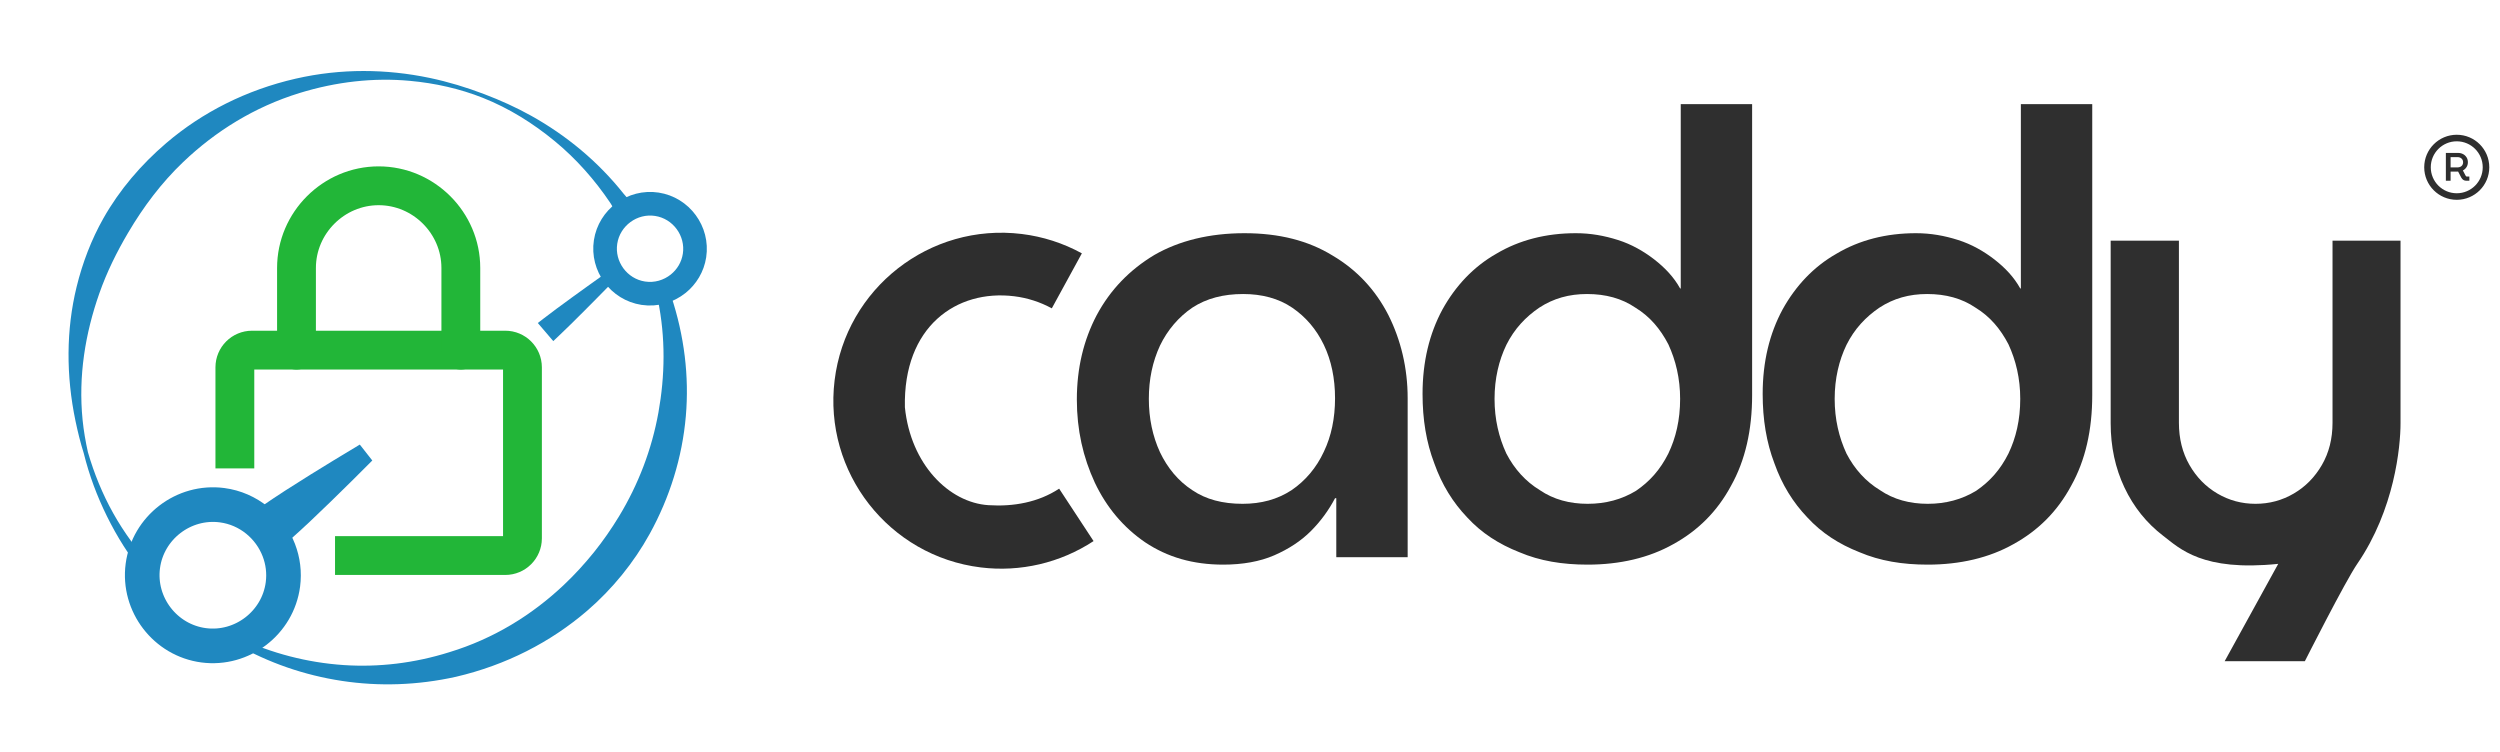
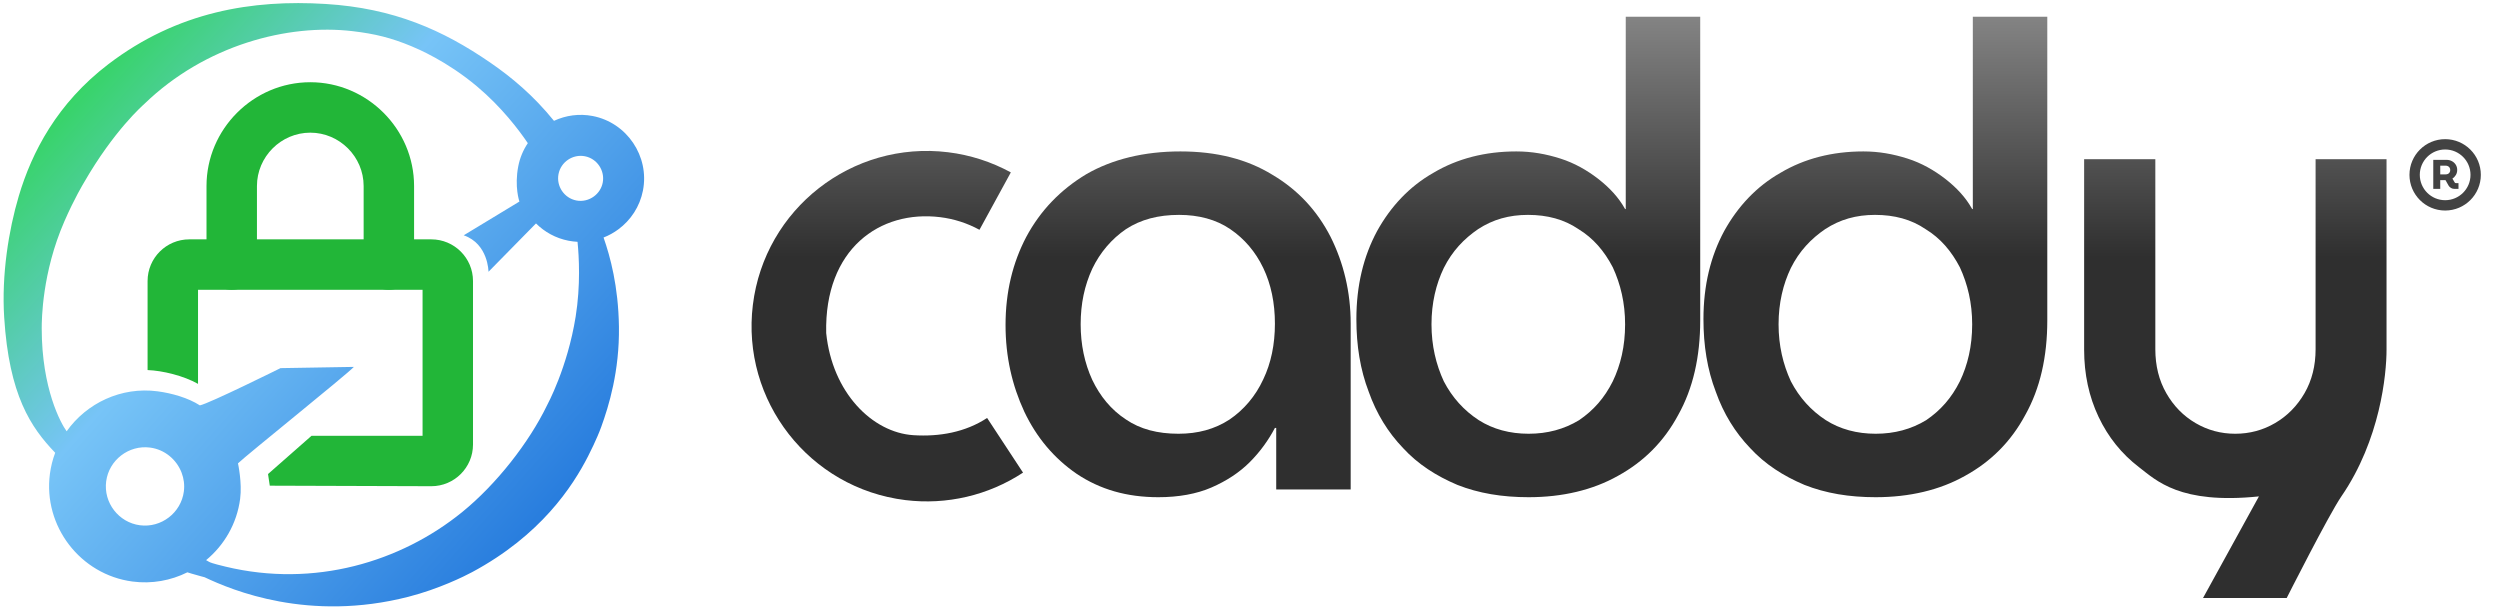
- <svg xmlns="http://www.w3.org/2000/svg" width="100%" height="100%" viewBox="0 0 379 114" version="1.1" xml:space="preserve" style="fill-rule:evenodd;clip-rule:evenodd;stroke-linecap:round;stroke-linejoin:round;">
-   <g transform="matrix(1,0,0,1,-35.5985,-67.948)">
-     <g transform="matrix(1.16548,0,0,1.10195,-124,-68.27)">
-       <g id="Light-Logo" transform="matrix(0.858013,0,0,0.907485,-3243.42,-1469.17)">
-         <g id="Logo" transform="matrix(1,0,0,1,21.4759,36.7359)">
-           <g id="Icon">
-             <g>
-               <g transform="matrix(-0.191794,-0.715786,0.715786,-0.191794,4329.14,4673.64)">
-                 <path d="M3901.56,610.734C3893.53,610.261 3886.06,608.1 3879.2,604.877C3872.24,601.608 3866.04,597.093 3860.8,591.633C3858.71,589.457 3856.76,587.149 3854.97,584.709C3853.2,582.281 3851.57,579.733 3850.13,577.066C3845.89,569.224 3843.21,560.381 3842.89,550.868C3842.57,543.321 3843.64,536.055 3845.94,529.307C3848.37,522.203 3852.08,515.696 3856.83,510.049L3855.79,509.095C3850.39,514.54 3846.02,520.981 3842.9,528.125C3839.84,535.125 3838.03,542.781 3837.68,550.868C3837.34,561.391 3839.51,571.425 3843.79,580.306C3845.27,583.38 3847.03,586.304 3849.01,589.049C3851.01,591.806 3853.24,594.39 3855.69,596.742C3861.75,602.568 3869,607.19 3877.03,610.1C3884.66,612.867 3892.96,614.059 3901.56,613.552L3901.56,610.734Z" style="fill:rgb(31,136,192);" />
+ <svg xmlns="http://www.w3.org/2000/svg" width="100%" height="100%" viewBox="0 0 603 147" version="1.1" xml:space="preserve" style="fill-rule:evenodd;clip-rule:evenodd;">
+   <g transform="matrix(1,0,0,1,-2109,-214)">
+     <g transform="matrix(1.425249,0,0,1.426471,318.5847,2.205882)">
+       <g id="Caddy-inline-gradient-light" transform="matrix(1.357373,0,0,1.282277,1067.407,-23.01164)">
+         <g id="Icon" transform="matrix(0.786336,0,0,0.831674,-2947.914,-1302.785)">
+           <g id="World-ring" transform="matrix(-0.191794,-0.715786,0.715786,-0.191794,4329.141,4673.636)">
+             <path d="M3884.774,489.675C3891.351,486.051 3899.199,483.321 3915.611,486.637C3924.523,488.438 3933.311,492.354 3939.855,496.371C3948.178,501.481 3956.898,509.424 3962.141,522.185C3969.229,539.435 3967.519,555.618 3962.553,570.425C3957.908,584.276 3950.667,593.213 3941.347,601.174C3937.098,604.804 3932.186,608.271 3925.755,611.14C3926.236,613.866 3925.899,616.755 3924.607,619.41C3921.343,626.113 3913.141,628.942 3906.439,625.678C3903.269,624.134 3900.96,621.491 3899.756,618.42C3899.317,617.301 3899.026,616.126 3898.893,614.927C3894.586,615.247 3888.008,615.288 3879.625,613.17C3870.403,610.841 3863.775,606.675 3859.892,603.965C3857.593,602.361 3854.954,599.979 3854.544,599.61C3849.166,594.755 3840.83,585.463 3837.015,569.227C3836.572,567.34 3835.378,561.377 3835.452,554.692C3835.692,532.728 3846.508,518.676 3850.779,513.654C3850.806,513.622 3851.363,512.592 3852.24,511.176C3852.413,510.897 3852.583,510.628 3852.746,510.373C3851.965,506.515 3852.275,502.402 3853.879,498.524C3858.185,488.12 3870.29,483.102 3880.695,487.408C3882.166,488.016 3883.53,488.781 3884.774,489.675ZM3922.59,604.499C3925.735,603.411 3931.434,601.121 3937.116,597.152C3944.094,592.277 3948.263,586.859 3949.067,585.815C3951.933,582.091 3953.649,578.973 3955.419,574.541C3960.606,561.554 3960.74,543.258 3951.928,527.406C3951.757,527.099 3948.157,519.688 3939.033,510.595C3938.841,510.404 3936.304,507.745 3932.085,504.382C3922.729,496.924 3912.945,494.238 3911.235,493.78C3898.742,490.429 3890.487,492.487 3888.581,493.232C3893.289,498.918 3894.808,506.982 3891.812,514.223C3890.622,517.098 3888.737,520.227 3886.558,522.198C3886.42,524.192 3889.79,540.928 3889.79,540.928L3885.982,556.16C3884.824,554.348 3873.59,528.838 3872.463,526.865C3872.463,526.865 3868.236,526.681 3864.996,525.34C3860.044,523.291 3856.312,519.474 3854.225,514.916C3854.065,515.076 3853.903,515.241 3853.739,515.41C3853.533,515.622 3853.264,515.899 3851.809,518.573C3842.45,535.769 3843.094,555.08 3849.961,570.464C3853.834,579.14 3860.655,588.17 3867.342,593.952C3867.407,594.009 3873.942,600.239 3884.06,604.767C3890.29,607.556 3896.346,608.803 3899.449,609.309C3899.644,608.701 3899.884,608.1 3900.171,607.51C3901.388,605.011 3903.292,603.05 3905.548,601.743L3898.187,589.251C3898.187,589.251 3903.963,590.775 3907.096,586.147L3910.987,599.527C3910.987,599.527 3914.298,599.275 3918.339,601.243C3920.007,602.055 3921.436,603.174 3922.59,604.499ZM3914.498,609.129C3912.122,607.971 3909.215,608.975 3908.057,611.351C3907.447,612.604 3907.447,614.005 3907.923,615.219C3908.348,616.305 3909.158,617.246 3910.279,617.792C3912.656,618.949 3915.563,617.946 3916.721,615.57C3917.878,613.194 3916.875,610.286 3914.498,609.129ZM3869.641,514.118C3870.951,514.66 3872.329,514.837 3873.657,514.698C3876.632,514.386 3879.375,512.514 3880.59,509.579C3882.348,505.331 3880.299,500.388 3876.051,498.63C3871.802,496.871 3866.86,498.921 3865.101,503.169C3863.343,507.417 3865.392,512.36 3869.641,514.118Z" style="fill:url(#_Linear1);" />
+           </g>
+           <g id="Padlock" transform="matrix(3.11426,0,0,3.11426,3937.643,1734.957)">
+             <path id="Shackle" d="M9.284,11C9.284,11.709 8.709,12.284 8,12.284C7.291,12.284 6.716,11.709 6.716,11L6.716,7C6.716,4.101 9.101,1.716 12,1.716C14.899,1.716 17.284,4.101 17.284,7L17.284,11C17.284,11.709 16.709,12.284 16,12.284C15.291,12.284 14.716,11.709 14.716,11L14.716,7C14.716,5.51 13.49,4.284 12,4.284C10.51,4.284 9.284,5.51 9.284,7L9.284,11Z" style="fill:rgb(34,182,56);" />
+             <path id="Lock-body" d="M17.716,19.716L17.716,12.284L6.284,12.284L6.284,17.074C5.546,16.656 4.47,16.398 3.716,16.371L3.716,11.838C3.716,10.667 4.667,9.716 5.838,9.716L18.162,9.716C19.333,9.716 20.284,10.667 20.284,11.838L20.284,20.162C20.284,21.333 19.333,22.284 18.162,22.284L9.937,22.257L9.848,21.664L12.06,19.719C13.136,19.719 15.383,19.716 17.716,19.716Z" style="fill:rgb(34,182,56);" />
+           </g>
+         </g>
+         <g id="Wordmark" transform="matrix(1,0,0,1,-12.55006,-2.547609)">
+           <g id="R" transform="matrix(0.426446,0,0,0.451034,-1192.442,-709.4622)">
+             <g transform="matrix(1,0,0,1,-0.10786,0.450801)">
+               <g transform="matrix(12.12467,0,0,12.12467,3862.606,1929.898)">
+                 <path d="M0.061,-0L0.061,-0.7L0.381,-0.7C0.428,-0.7 0.471,-0.69 0.51,-0.669C0.549,-0.648 0.58,-0.62 0.603,-0.583C0.626,-0.547 0.638,-0.504 0.638,-0.456C0.638,-0.411 0.627,-0.371 0.606,-0.335C0.585,-0.3 0.557,-0.271 0.522,-0.249L0.578,-0.154C0.581,-0.149 0.585,-0.146 0.589,-0.143C0.594,-0.14 0.6,-0.139 0.607,-0.139L0.669,-0.139L0.669,-0L0.571,-0C0.541,-0 0.513,-0.007 0.489,-0.022C0.464,-0.036 0.445,-0.055 0.431,-0.078L0.356,-0.211L0.229,-0.211L0.229,-0L0.061,-0ZM0.229,-0.35L0.362,-0.35C0.382,-0.35 0.4,-0.354 0.416,-0.362C0.433,-0.37 0.446,-0.383 0.455,-0.398C0.465,-0.414 0.47,-0.433 0.47,-0.455C0.47,-0.477 0.465,-0.495 0.455,-0.511C0.445,-0.527 0.432,-0.539 0.416,-0.547C0.399,-0.556 0.382,-0.56 0.362,-0.56L0.229,-0.56L0.229,-0.35Z" style="fill:rgb(66,66,66);fill-rule:nonzero;" />
              </g>
-               <g transform="matrix(-0.191794,-0.715786,0.715786,-0.191794,4329.14,4673.64)">
-                 <path d="M3875.69,496.573C3879.62,494.538 3883.8,492.897 3888.2,491.786C3892.49,490.704 3896.96,490.124 3901.56,490.032C3903.82,490.13 3906.03,490.332 3908.21,490.688C3917.13,492.147 3925.19,495.814 3932.31,500.683C3936.13,503.294 3939.59,506.335 3942.81,509.619C3947.09,513.98 3950.89,518.816 3953.85,524.232C3958.2,532.197 3960.96,541.186 3961.32,550.868C3961.61,558.748 3960.46,566.345 3957.88,573.322C3956.09,578.169 3953.7,582.753 3950.66,586.838C3947.22,591.461 3942.96,595.427 3938.27,598.769C3933.66,602.055 3928.53,604.619 3923.09,606.478C3922.37,606.721 3921.6,606.805 3920.93,607.167C3920.42,607.448 3920.14,607.854 3919.69,608.224L3920.37,610.389C3920.98,610.432 3921.47,610.573 3922.07,610.474C3922.86,610.344 3923.55,609.883 3924.28,609.566C3931.99,606.216 3938.82,601.355 3944.57,595.428C3947.02,592.903 3949.25,590.174 3951.31,587.319C3953.59,584.168 3955.66,580.853 3957.43,577.348C3961.47,569.34 3964.01,560.422 3964.36,550.868C3964.74,540.511 3962.66,530.628 3958.48,521.868C3955.57,515.775 3951.72,510.163 3946.95,505.478C3943.37,501.962 3939.26,498.99 3934.84,496.562C3926.88,492.192 3917.87,489.76 3908.37,489.229C3906.12,489.104 3903.86,489.054 3901.56,489.154C3896.87,489.06 3892.3,489.519 3887.89,490.397C3883.3,491.309 3878.89,492.683 3874.71,494.525L3875.69,496.573Z" style="fill:rgb(31,136,192);" />
-               </g>
+               <g transform="matrix(12.12467,0,0,12.12467,3870.895,1929.898)">
+                             </g>
            </g>
-             <g>
-               <g transform="matrix(-3.37109,-0.514565,0.514565,-3.37109,4078.07,1806.88)">
-                 <path d="M22,12C22,10.903 21.097,10 20,10C19.421,10 18.897,10.251 18.53,10.649C18.202,11.006 18,11.481 18,12C18,13.097 18.903,14 20,14C21.097,14 22,13.097 22,12Z" style="fill:none;fill-rule:nonzero;stroke:rgb(31,136,192);stroke-width:1.05px;" />
-               </g>
-               <g transform="matrix(-5.33921,-5.26159,-3.12106,-6.96393,4073.87,1861.55)">
-                 <path d="M10.315,5.333C10.315,5.333 9.748,5.921 9.03,6.673C7.768,7.995 6.054,9.805 6.054,9.805L6.237,9.86C6.237,9.86 8.045,8.077 9.36,6.771C10.107,6.028 10.689,5.444 10.689,5.444L10.315,5.333Z" style="fill:rgb(31,136,192);" />
-               </g>
-             </g>
-             <g id="Padlock" transform="matrix(3.11426,0,0,3.11426,3938.31,1737.25)">
-               <g>
-                 <path d="M9.876,21L18.162,21C18.625,21 19,20.625 19,20.162L19,11.838C19,11.375 18.625,11 18.162,11L5.838,11C5.375,11 5,11.375 5,11.838L5,16.758" style="fill:none;stroke:rgb(34,182,56);stroke-width:1.89px;stroke-linecap:butt;stroke-linejoin:miter;" />
-                 <path d="M8,11L8,7C8,4.806 9.806,3 12,3C14.194,3 16,4.806 16,7L16,11" style="fill:none;fill-rule:nonzero;stroke:rgb(34,182,56);stroke-width:1.89px;" />
-               </g>
-             </g>
-             <g>
-               <g transform="matrix(5.30977,0.697415,-0.697415,5.30977,3852.72,1727.97)">
-                 <path d="M22,12C22,11.659 21.913,11.337 21.76,11.055C21.421,10.429 20.756,10 20,10C18.903,10 18,10.903 18,12C18,13.097 18.903,14 20,14C21.097,14 22,13.097 22,12Z" style="fill:none;fill-rule:nonzero;stroke:rgb(31,136,192);stroke-width:0.98px;" />
-               </g>
-               <g transform="matrix(4.93114,2.49604,1.11018,5.44847,3921.41,1726.72)">
-                 <path d="M8.902,6.77C8.902,6.77 7.235,8.253 6.027,9.366C5.343,9.996 4.819,10.502 4.819,10.502L5.52,11.164C5.52,11.164 6.021,10.637 6.646,9.951C7.749,8.739 9.219,7.068 9.219,7.068L8.902,6.77Z" style="fill:rgb(31,136,192);" />
-               </g>
+             <g transform="matrix(1,0,0,1,0.278569,0.101881)">
+               <circle cx="3866.431" cy="1926.141" r="8.923" style="fill:none;stroke:rgb(66,66,66);stroke-width:3.02px;" />
            </g>
          </g>
-           <g id="Wordmark" transform="matrix(1.54159,0,0,2.8744,2710.6,709.804)">
-             <g id="y" transform="matrix(0.50291,0,0,0.281607,905.533,304.987)">
-               <path d="M192.152,286.875L202.629,268.64C187.804,270.106 183.397,265.779 180.143,263.391C176.888,261.004 174.362,257.99 172.563,254.347C170.765,250.705 169.866,246.691 169.866,242.305L169.866,208.107L183.21,208.107L183.21,242.213C183.21,245.188 183.896,247.822 185.268,250.116C186.64,252.41 188.465,254.197 190.743,255.475C193.022,256.754 195.501,257.393 198.182,257.393C200.894,257.393 203.393,256.75 205.68,255.463C207.966,254.177 209.799,252.391 211.178,250.105C212.558,247.818 213.248,245.188 213.248,242.213L213.248,208.107L226.545,208.107L226.545,242.305C226.545,246.707 225.378,258.46 218.079,268.64C215.735,271.909 207.835,286.875 207.835,286.875L192.152,286.875Z" style="fill:rgb(47,47,47);fill-rule:nonzero;" />
+           <g id="caddy" transform="matrix(1.322706,0,0,2.608475,-899.2593,-791.1446)">
+             <g id="y" transform="matrix(0.50291,0,0,0.281607,905.5332,304.9874)">
+               <path d="M192.152,286.875L202.629,268.64C187.804,270.106 183.397,265.779 180.143,263.391C176.888,261.004 174.362,257.99 172.563,254.347C170.765,250.705 169.866,246.691 169.866,242.305L169.866,208.107L183.21,208.107L183.21,242.213C183.21,245.188 183.896,247.822 185.268,250.116C186.64,252.41 188.465,254.197 190.743,255.475C193.022,256.754 195.501,257.393 198.182,257.393C200.894,257.393 203.393,256.75 205.68,255.463C207.966,254.177 209.799,252.391 211.178,250.105C212.558,247.818 213.248,245.188 213.248,242.213L213.248,208.107L226.545,208.107L226.545,242.305C226.545,246.707 225.378,258.46 218.079,268.64C215.735,271.909 207.835,286.875 207.835,286.875L192.152,286.875Z" style="fill:url(#_Linear2);fill-rule:nonzero;" />
            </g>
-             <g id="add" transform="matrix(0.525075,0,0,0.281607,801.871,304.987)">
-               <g transform="matrix(116.242,0,0,116.242,161.846,267.39)">
-                 <path d="M0.276,0.012C0.227,0.012 0.186,0 0.15,-0.024C0.115,-0.048 0.088,-0.08 0.069,-0.12C0.05,-0.161 0.04,-0.205 0.04,-0.254C0.04,-0.305 0.051,-0.35 0.072,-0.39C0.094,-0.431 0.125,-0.463 0.165,-0.487C0.205,-0.51 0.254,-0.522 0.31,-0.522C0.366,-0.522 0.413,-0.51 0.452,-0.486C0.491,-0.463 0.521,-0.431 0.542,-0.39C0.562,-0.35 0.573,-0.305 0.573,-0.256L0.573,-0L0.458,-0L0.458,-0.095L0.456,-0.095C0.446,-0.076 0.433,-0.058 0.417,-0.042C0.401,-0.026 0.381,-0.013 0.358,-0.003C0.335,0.007 0.307,0.012 0.276,0.012ZM0.307,-0.086C0.337,-0.086 0.363,-0.093 0.386,-0.108C0.408,-0.123 0.426,-0.144 0.438,-0.17C0.45,-0.195 0.456,-0.224 0.456,-0.256C0.456,-0.288 0.45,-0.317 0.438,-0.342C0.426,-0.367 0.409,-0.387 0.387,-0.402C0.365,-0.417 0.338,-0.424 0.308,-0.424C0.276,-0.424 0.249,-0.417 0.226,-0.402C0.204,-0.387 0.186,-0.366 0.174,-0.341C0.162,-0.315 0.156,-0.287 0.156,-0.255C0.156,-0.224 0.162,-0.195 0.174,-0.169C0.186,-0.144 0.203,-0.123 0.226,-0.108C0.248,-0.093 0.275,-0.086 0.307,-0.086Z" style="fill:rgb(47,47,47);fill-rule:nonzero;" />
+             <g id="add" transform="matrix(0.525075,0,0,0.281607,801.8714,304.9874)">
+               <g transform="matrix(116.2417,0,0,116.2417,161.8456,267.39)">
+                 <path d="M0.276,0.012C0.227,0.012 0.186,0 0.15,-0.024C0.115,-0.048 0.088,-0.08 0.069,-0.12C0.05,-0.161 0.04,-0.205 0.04,-0.254C0.04,-0.305 0.051,-0.35 0.072,-0.39C0.094,-0.431 0.125,-0.463 0.165,-0.487C0.205,-0.51 0.254,-0.522 0.31,-0.522C0.366,-0.522 0.413,-0.51 0.452,-0.486C0.491,-0.463 0.521,-0.431 0.542,-0.39C0.562,-0.35 0.573,-0.305 0.573,-0.256L0.573,-0L0.458,-0L0.458,-0.095L0.456,-0.095C0.446,-0.076 0.433,-0.058 0.417,-0.042C0.401,-0.026 0.381,-0.013 0.358,-0.003C0.335,0.007 0.307,0.012 0.276,0.012ZM0.307,-0.086C0.337,-0.086 0.363,-0.093 0.386,-0.108C0.408,-0.123 0.426,-0.144 0.438,-0.17C0.45,-0.195 0.456,-0.224 0.456,-0.256C0.456,-0.288 0.45,-0.317 0.438,-0.342C0.426,-0.367 0.409,-0.387 0.387,-0.402C0.365,-0.417 0.338,-0.424 0.308,-0.424C0.276,-0.424 0.249,-0.417 0.226,-0.402C0.204,-0.387 0.186,-0.366 0.174,-0.341C0.162,-0.315 0.156,-0.287 0.156,-0.255C0.156,-0.224 0.162,-0.195 0.174,-0.169C0.186,-0.144 0.203,-0.123 0.226,-0.108C0.248,-0.093 0.275,-0.086 0.307,-0.086Z" style="fill:url(#_Linear3);fill-rule:nonzero;" />
              </g>
-               <g transform="matrix(116.242,0,0,116.242,226.592,267.39)">
-                 <path d="M0.306,0.012C0.265,0.012 0.229,0.006 0.196,-0.008C0.163,-0.021 0.135,-0.039 0.112,-0.064C0.089,-0.088 0.071,-0.117 0.059,-0.151C0.046,-0.185 0.04,-0.222 0.04,-0.263C0.04,-0.315 0.051,-0.36 0.072,-0.399C0.093,-0.437 0.122,-0.468 0.159,-0.489C0.196,-0.511 0.239,-0.522 0.287,-0.522C0.311,-0.522 0.333,-0.518 0.355,-0.511C0.377,-0.504 0.396,-0.493 0.413,-0.48C0.431,-0.466 0.445,-0.451 0.455,-0.433L0.456,-0.433L0.456,-0.73L0.571,-0.73L0.571,-0.261C0.571,-0.205 0.56,-0.156 0.537,-0.115C0.515,-0.074 0.484,-0.043 0.444,-0.021C0.405,0.001 0.358,0.012 0.306,0.012ZM0.306,-0.086C0.335,-0.086 0.361,-0.093 0.384,-0.107C0.406,-0.122 0.423,-0.141 0.436,-0.167C0.448,-0.192 0.455,-0.221 0.455,-0.255C0.455,-0.288 0.448,-0.317 0.436,-0.343C0.423,-0.368 0.406,-0.388 0.383,-0.402C0.361,-0.417 0.335,-0.424 0.305,-0.424C0.276,-0.424 0.251,-0.417 0.228,-0.402C0.206,-0.387 0.188,-0.368 0.175,-0.342C0.163,-0.317 0.156,-0.288 0.156,-0.255C0.156,-0.222 0.163,-0.193 0.175,-0.167C0.188,-0.142 0.206,-0.122 0.229,-0.108C0.251,-0.093 0.277,-0.086 0.306,-0.086Z" style="fill:rgb(47,47,47);fill-rule:nonzero;" />
+               <g transform="matrix(116.2417,0,0,116.2417,224.8253,267.39)">
+                 <path d="M0.306,0.012C0.265,0.012 0.229,0.006 0.196,-0.007C0.163,-0.021 0.135,-0.039 0.112,-0.064C0.089,-0.088 0.071,-0.117 0.059,-0.151C0.046,-0.185 0.04,-0.222 0.04,-0.263C0.04,-0.315 0.051,-0.36 0.072,-0.399C0.093,-0.437 0.122,-0.468 0.159,-0.489C0.196,-0.511 0.239,-0.522 0.287,-0.522C0.311,-0.522 0.333,-0.518 0.355,-0.511C0.377,-0.504 0.396,-0.493 0.413,-0.48C0.431,-0.466 0.445,-0.451 0.455,-0.433L0.456,-0.433L0.456,-0.73L0.571,-0.73L0.571,-0.261C0.571,-0.205 0.56,-0.156 0.537,-0.115C0.515,-0.074 0.484,-0.043 0.444,-0.021C0.405,0.001 0.358,0.012 0.306,0.012ZM0.306,-0.086C0.335,-0.086 0.361,-0.093 0.384,-0.107C0.406,-0.122 0.423,-0.141 0.436,-0.167C0.448,-0.192 0.455,-0.221 0.455,-0.255C0.455,-0.288 0.448,-0.317 0.436,-0.343C0.423,-0.368 0.406,-0.388 0.383,-0.402C0.361,-0.417 0.335,-0.424 0.305,-0.424C0.276,-0.424 0.251,-0.417 0.228,-0.402C0.206,-0.387 0.188,-0.368 0.175,-0.342C0.163,-0.317 0.156,-0.288 0.156,-0.255C0.156,-0.222 0.163,-0.193 0.175,-0.167C0.188,-0.142 0.206,-0.122 0.229,-0.107C0.251,-0.093 0.277,-0.086 0.306,-0.086Z" style="fill:url(#_Linear4);fill-rule:nonzero;" />
              </g>
-               <g transform="matrix(116.242,0,0,116.242,290.293,267.39)">
-                 <path d="M0.306,0.012C0.265,0.012 0.229,0.006 0.196,-0.008C0.163,-0.021 0.135,-0.039 0.112,-0.064C0.089,-0.088 0.071,-0.117 0.059,-0.151C0.046,-0.185 0.04,-0.222 0.04,-0.263C0.04,-0.315 0.051,-0.36 0.072,-0.399C0.093,-0.437 0.122,-0.468 0.159,-0.489C0.196,-0.511 0.239,-0.522 0.287,-0.522C0.311,-0.522 0.333,-0.518 0.355,-0.511C0.377,-0.504 0.396,-0.493 0.413,-0.48C0.431,-0.466 0.445,-0.451 0.455,-0.433L0.456,-0.433L0.456,-0.73L0.571,-0.73L0.571,-0.261C0.571,-0.205 0.56,-0.156 0.537,-0.115C0.515,-0.074 0.484,-0.043 0.444,-0.021C0.405,0.001 0.358,0.012 0.306,0.012ZM0.306,-0.086C0.335,-0.086 0.361,-0.093 0.384,-0.107C0.406,-0.122 0.423,-0.141 0.436,-0.167C0.448,-0.192 0.455,-0.221 0.455,-0.255C0.455,-0.288 0.448,-0.317 0.436,-0.343C0.423,-0.368 0.406,-0.388 0.383,-0.402C0.361,-0.417 0.335,-0.424 0.305,-0.424C0.276,-0.424 0.251,-0.417 0.228,-0.402C0.206,-0.387 0.188,-0.368 0.175,-0.342C0.163,-0.317 0.156,-0.288 0.156,-0.255C0.156,-0.222 0.163,-0.193 0.175,-0.167C0.188,-0.142 0.206,-0.122 0.229,-0.108C0.251,-0.093 0.277,-0.086 0.306,-0.086Z" style="fill:rgb(47,47,47);fill-rule:nonzero;" />
+               <g transform="matrix(116.2417,0,0,116.2417,287.1308,267.39)">
+                 <path d="M0.306,0.012C0.265,0.012 0.229,0.006 0.196,-0.007C0.163,-0.021 0.135,-0.039 0.112,-0.064C0.089,-0.088 0.071,-0.117 0.059,-0.151C0.046,-0.185 0.04,-0.222 0.04,-0.263C0.04,-0.315 0.051,-0.36 0.072,-0.399C0.093,-0.437 0.122,-0.468 0.159,-0.489C0.196,-0.511 0.239,-0.522 0.287,-0.522C0.311,-0.522 0.333,-0.518 0.355,-0.511C0.377,-0.504 0.396,-0.493 0.413,-0.48C0.431,-0.466 0.445,-0.451 0.455,-0.433L0.456,-0.433L0.456,-0.73L0.571,-0.73L0.571,-0.261C0.571,-0.205 0.56,-0.156 0.537,-0.115C0.515,-0.074 0.484,-0.043 0.444,-0.021C0.405,0.001 0.358,0.012 0.306,0.012ZM0.306,-0.086C0.335,-0.086 0.361,-0.093 0.384,-0.107C0.406,-0.122 0.423,-0.141 0.436,-0.167C0.448,-0.192 0.455,-0.221 0.455,-0.255C0.455,-0.288 0.448,-0.317 0.436,-0.343C0.423,-0.368 0.406,-0.388 0.383,-0.402C0.361,-0.417 0.335,-0.424 0.305,-0.424C0.276,-0.424 0.251,-0.417 0.228,-0.402C0.206,-0.387 0.188,-0.368 0.175,-0.342C0.163,-0.317 0.156,-0.288 0.156,-0.255C0.156,-0.222 0.163,-0.193 0.175,-0.167C0.188,-0.142 0.206,-0.122 0.229,-0.107C0.251,-0.093 0.277,-0.086 0.306,-0.086Z" style="fill:url(#_Linear5);fill-rule:nonzero;" />
              </g>
+               <g transform="matrix(116.2417,0,0,116.2417,361.0605,267.39)">
+                             </g>
            </g>
-             <g id="c" transform="matrix(-0.0716462,0.31304,-0.583685,-0.0384251,1489.76,-444.051)">
-               <path d="M2668.11,700.4C2666.79,703.699 2666.12,707.216 2666.12,710.766C2666.12,726.268 2678.71,738.854 2694.21,738.854C2709.71,738.854 2722.3,726.268 2722.3,710.766C2722.3,704.111 2719.93,697.672 2715.63,692.597L2707.63,699.378C2710.33,702.559 2711.57,706.602 2711.81,710.766C2712.2,717.38 2706.61,724.52 2697.27,726.637C2683.9,728.581 2676.61,720.482 2676.61,710.766C2676.61,708.541 2677.03,706.336 2677.85,704.269L2668.11,700.4Z" style="fill:rgb(46,46,46);" />
+             <g id="c" transform="matrix(-0.071646,0.31304,-0.583685,-0.038425,1489.764,-444.051)">
+               <path d="M2668.105,700.4C2666.794,703.699 2666.122,707.216 2666.122,710.766C2666.122,726.268 2678.707,738.854 2694.21,738.854C2709.712,738.854 2722.297,726.268 2722.297,710.766C2722.297,704.111 2719.934,697.672 2715.63,692.597L2707.634,699.378C2710.333,702.559 2711.572,706.602 2711.814,710.766C2712.197,717.38 2706.605,724.52 2697.27,726.637C2683.899,728.581 2676.606,720.482 2676.606,710.766C2676.606,708.541 2677.027,706.336 2677.848,704.269L2668.105,700.4Z" style="fill:url(#_Linear6);" />
            </g>
-           </g>
-         </g>
-         <g id="R" transform="matrix(0.497016,0,0,0.497016,2390.38,823.152)">
-           <g transform="matrix(1,0,0,1,-0.10786,0.450801)">
-             <g transform="matrix(12.1247,0,0,12.1247,3862.61,1929.9)">
-               <path d="M0.073,-0L0.073,-0.7L0.383,-0.7C0.428,-0.7 0.469,-0.69 0.506,-0.67C0.543,-0.651 0.572,-0.623 0.594,-0.588C0.616,-0.553 0.627,-0.512 0.627,-0.465C0.627,-0.418 0.615,-0.377 0.592,-0.342C0.569,-0.306 0.539,-0.279 0.501,-0.259L0.57,-0.128C0.574,-0.12 0.579,-0.115 0.584,-0.111C0.59,-0.107 0.596,-0.106 0.605,-0.106L0.664,-0.106L0.664,-0L0.587,-0C0.56,-0 0.535,-0.007 0.514,-0.02C0.493,-0.034 0.476,-0.052 0.463,-0.075L0.381,-0.232C0.375,-0.231 0.368,-0.231 0.361,-0.231C0.354,-0.231 0.347,-0.231 0.34,-0.231L0.192,-0.231L0.192,-0L0.073,-0ZM0.192,-0.336L0.368,-0.336C0.394,-0.336 0.417,-0.341 0.438,-0.351C0.459,-0.361 0.476,-0.376 0.489,-0.396C0.501,-0.415 0.507,-0.438 0.507,-0.465C0.507,-0.492 0.501,-0.516 0.488,-0.535C0.475,-0.554 0.459,-0.569 0.438,-0.579C0.417,-0.59 0.394,-0.595 0.369,-0.595L0.192,-0.595L0.192,-0.336Z" style="fill:rgb(46,46,46);fill-rule:nonzero;" />
-             </g>
-           </g>
-           <g transform="matrix(1,0,0,1,0.278569,0.101881)">
-             <circle cx="3866.43" cy="1926.14" r="8.923" style="fill:none;stroke:rgb(46,46,46);stroke-width:2px;stroke-linecap:butt;stroke-linejoin:miter;" />
          </g>
        </g>
      </g>
    </g>
  </g>
+   <defs>
+     <linearGradient id="_Linear1" x1="0" y1="0" x2="1" y2="0" gradientUnits="userSpaceOnUse" gradientTransform="matrix(-163.3872,106.9498,-106.9498,-163.3872,3972.528,507.5787)">
+       <stop offset="0" style="stop-color:rgb(35,217,59);stop-opacity:1" />
+       <stop offset="0.33" style="stop-color:rgb(119,196,247);stop-opacity:1" />
+       <stop offset="1" style="stop-color:rgb(0,89,209);stop-opacity:1" />
+     </linearGradient>
+     <linearGradient id="_Linear2" x1="0" y1="0" x2="1" y2="0" gradientUnits="userSpaceOnUse" gradientTransform="matrix(0,43.91141,-45.84671,0,89.29043,181.7617)">
+       <stop offset="0" style="stop-color:rgb(133,133,133);stop-opacity:1" />
+       <stop offset="1" style="stop-color:rgb(47,47,47);stop-opacity:1" />
+     </linearGradient>
+     <linearGradient id="_Linear3" x1="0" y1="0" x2="1" y2="0" gradientUnits="userSpaceOnUse" gradientTransform="matrix(0,0.37776,-0.37776,0,1.041783,-0.73664)">
+       <stop offset="0" style="stop-color:rgb(133,133,133);stop-opacity:1" />
+       <stop offset="1" style="stop-color:rgb(47,47,47);stop-opacity:1" />
+     </linearGradient>
+     <linearGradient id="_Linear4" x1="0" y1="0" x2="1" y2="0" gradientUnits="userSpaceOnUse" gradientTransform="matrix(0,0.37776,-0.37776,0,0.499983,-0.73664)">
+       <stop offset="0" style="stop-color:rgb(133,133,133);stop-opacity:1" />
+       <stop offset="1" style="stop-color:rgb(47,47,47);stop-opacity:1" />
+     </linearGradient>
+     <linearGradient id="_Linear5" x1="0" y1="0" x2="1" y2="0" gradientUnits="userSpaceOnUse" gradientTransform="matrix(0,0.37776,-0.37776,0,-0.036017,-0.73664)">
+       <stop offset="0" style="stop-color:rgb(133,133,133);stop-opacity:1" />
+       <stop offset="1" style="stop-color:rgb(47,47,47);stop-opacity:1" />
+     </linearGradient>
+     <linearGradient id="_Linear6" x1="0" y1="0" x2="1" y2="0" gradientUnits="userSpaceOnUse" gradientTransform="matrix(38.91578,-4.776839,4.776839,38.91578,2630.088,601.1626)">
+       <stop offset="0" style="stop-color:rgb(133,133,133);stop-opacity:1" />
+       <stop offset="1" style="stop-color:rgb(47,47,47);stop-opacity:1" />
+     </linearGradient>
+   </defs>
</svg>
